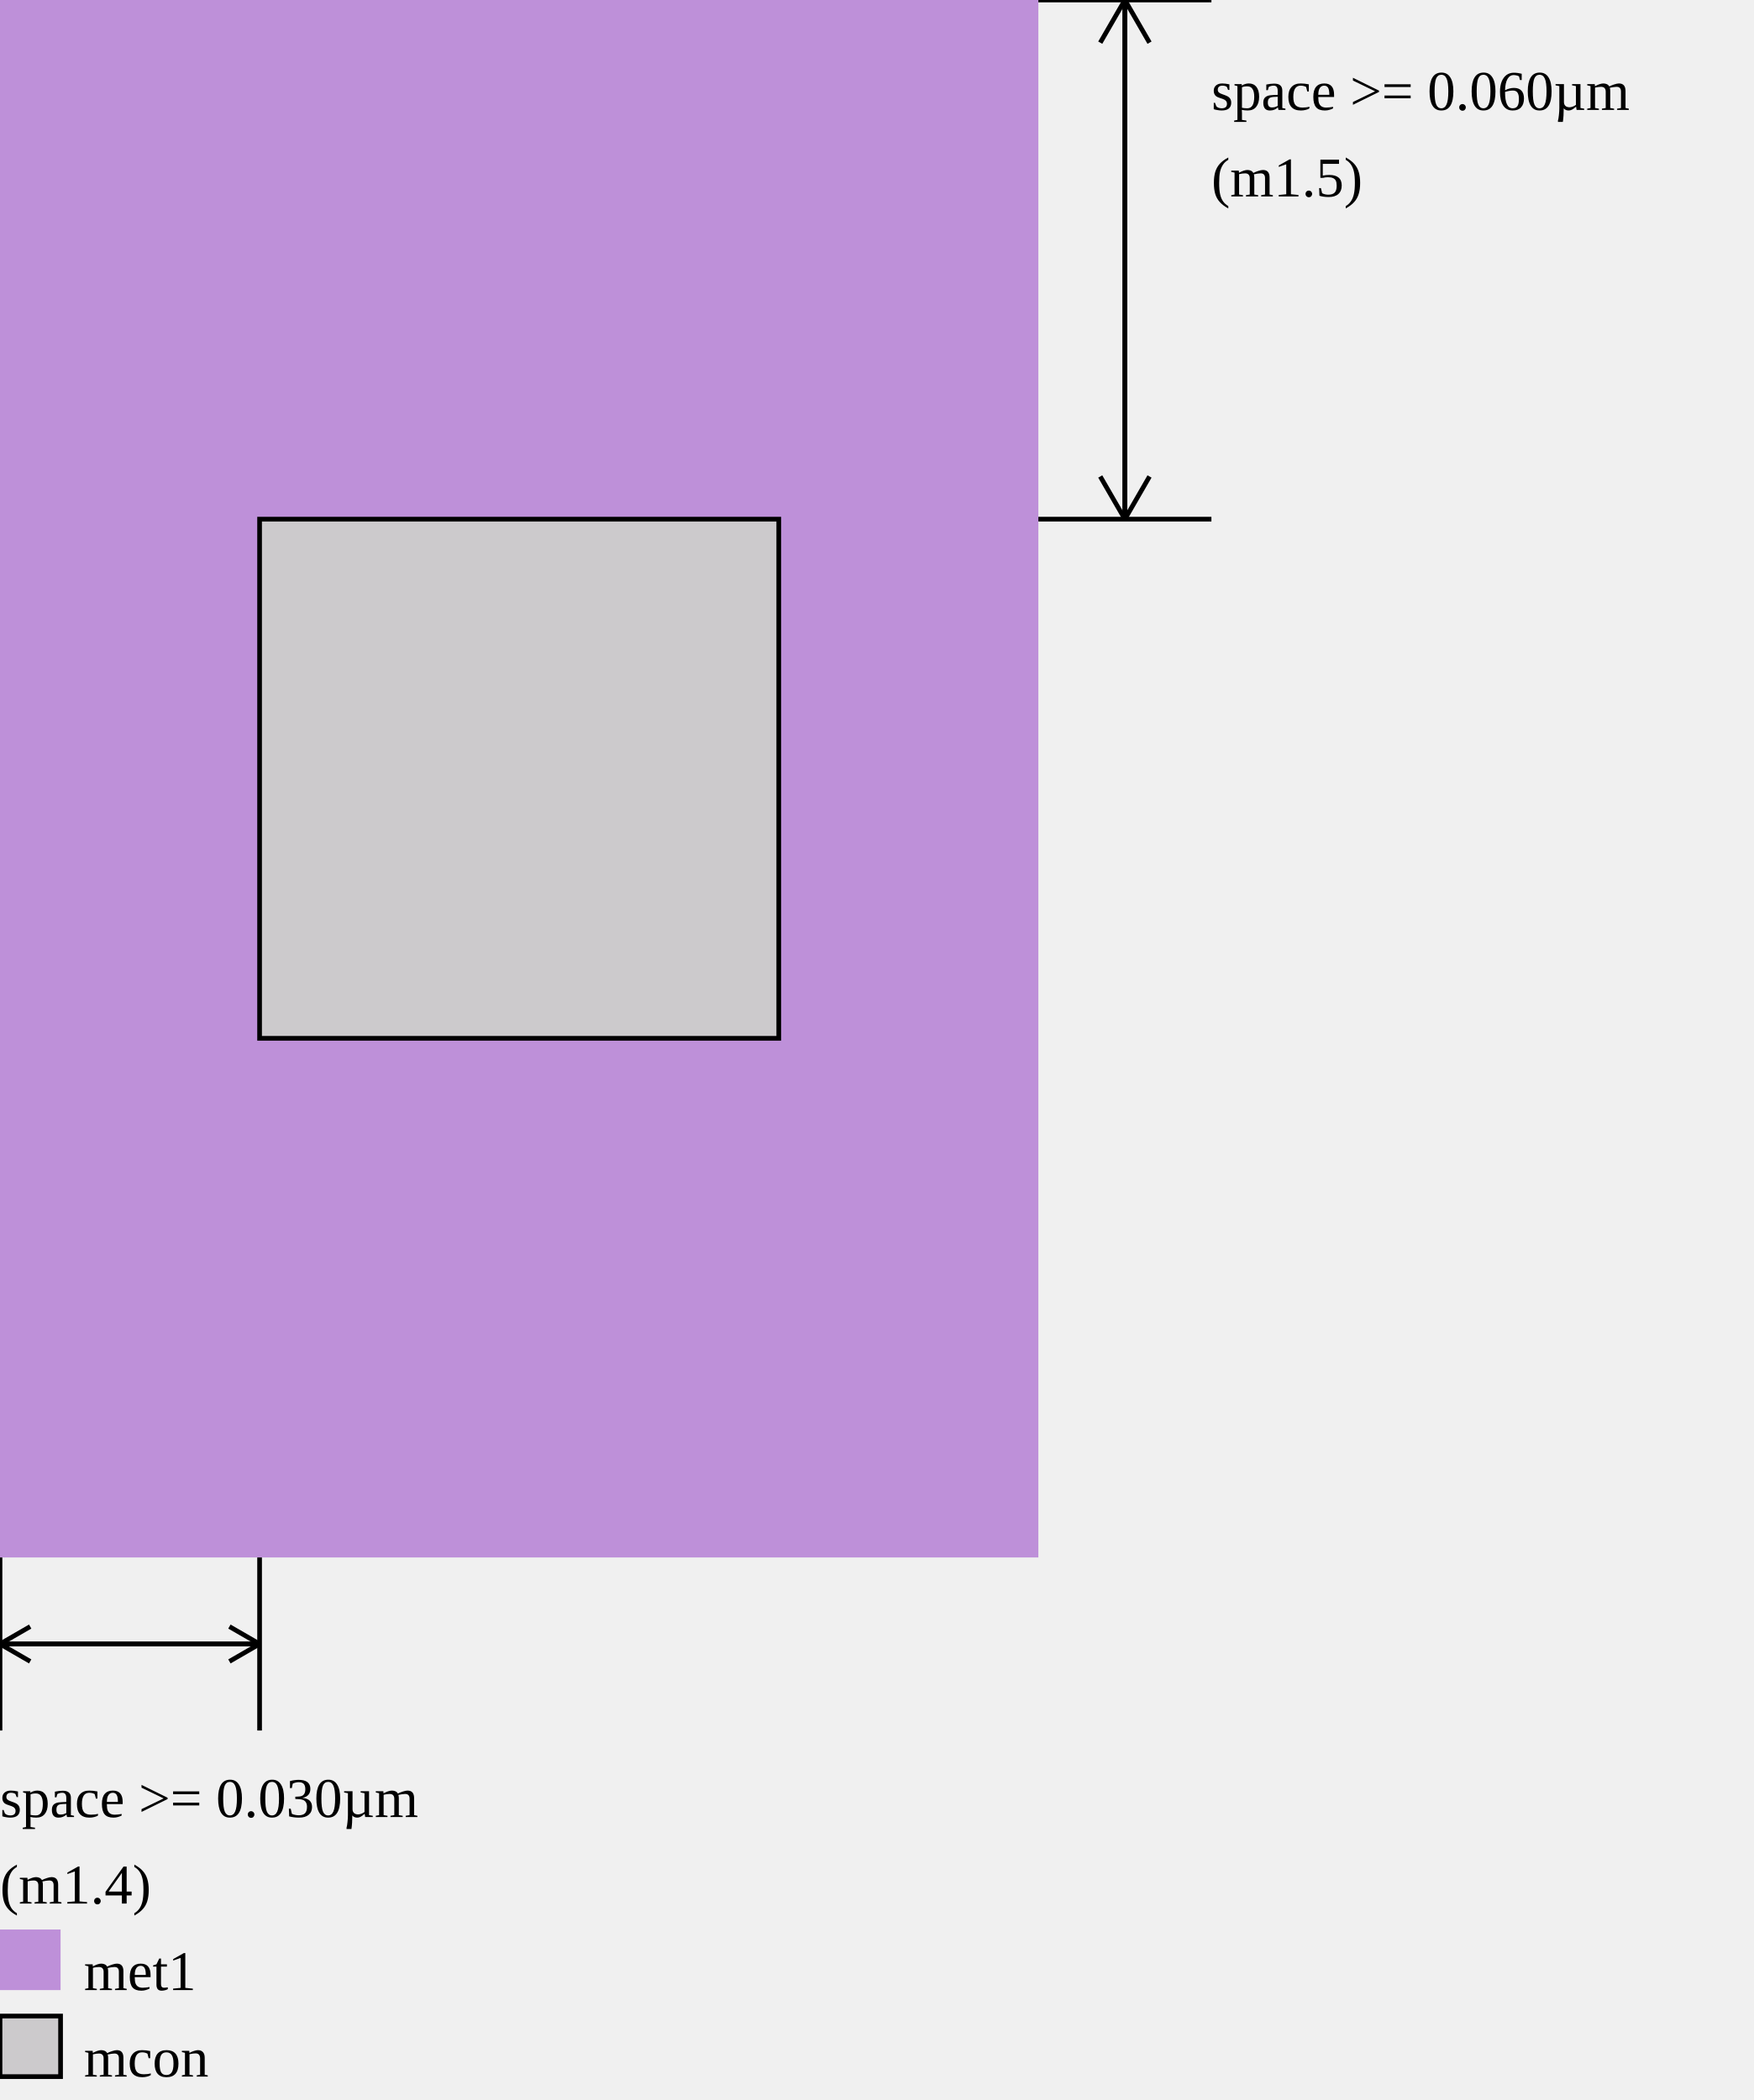
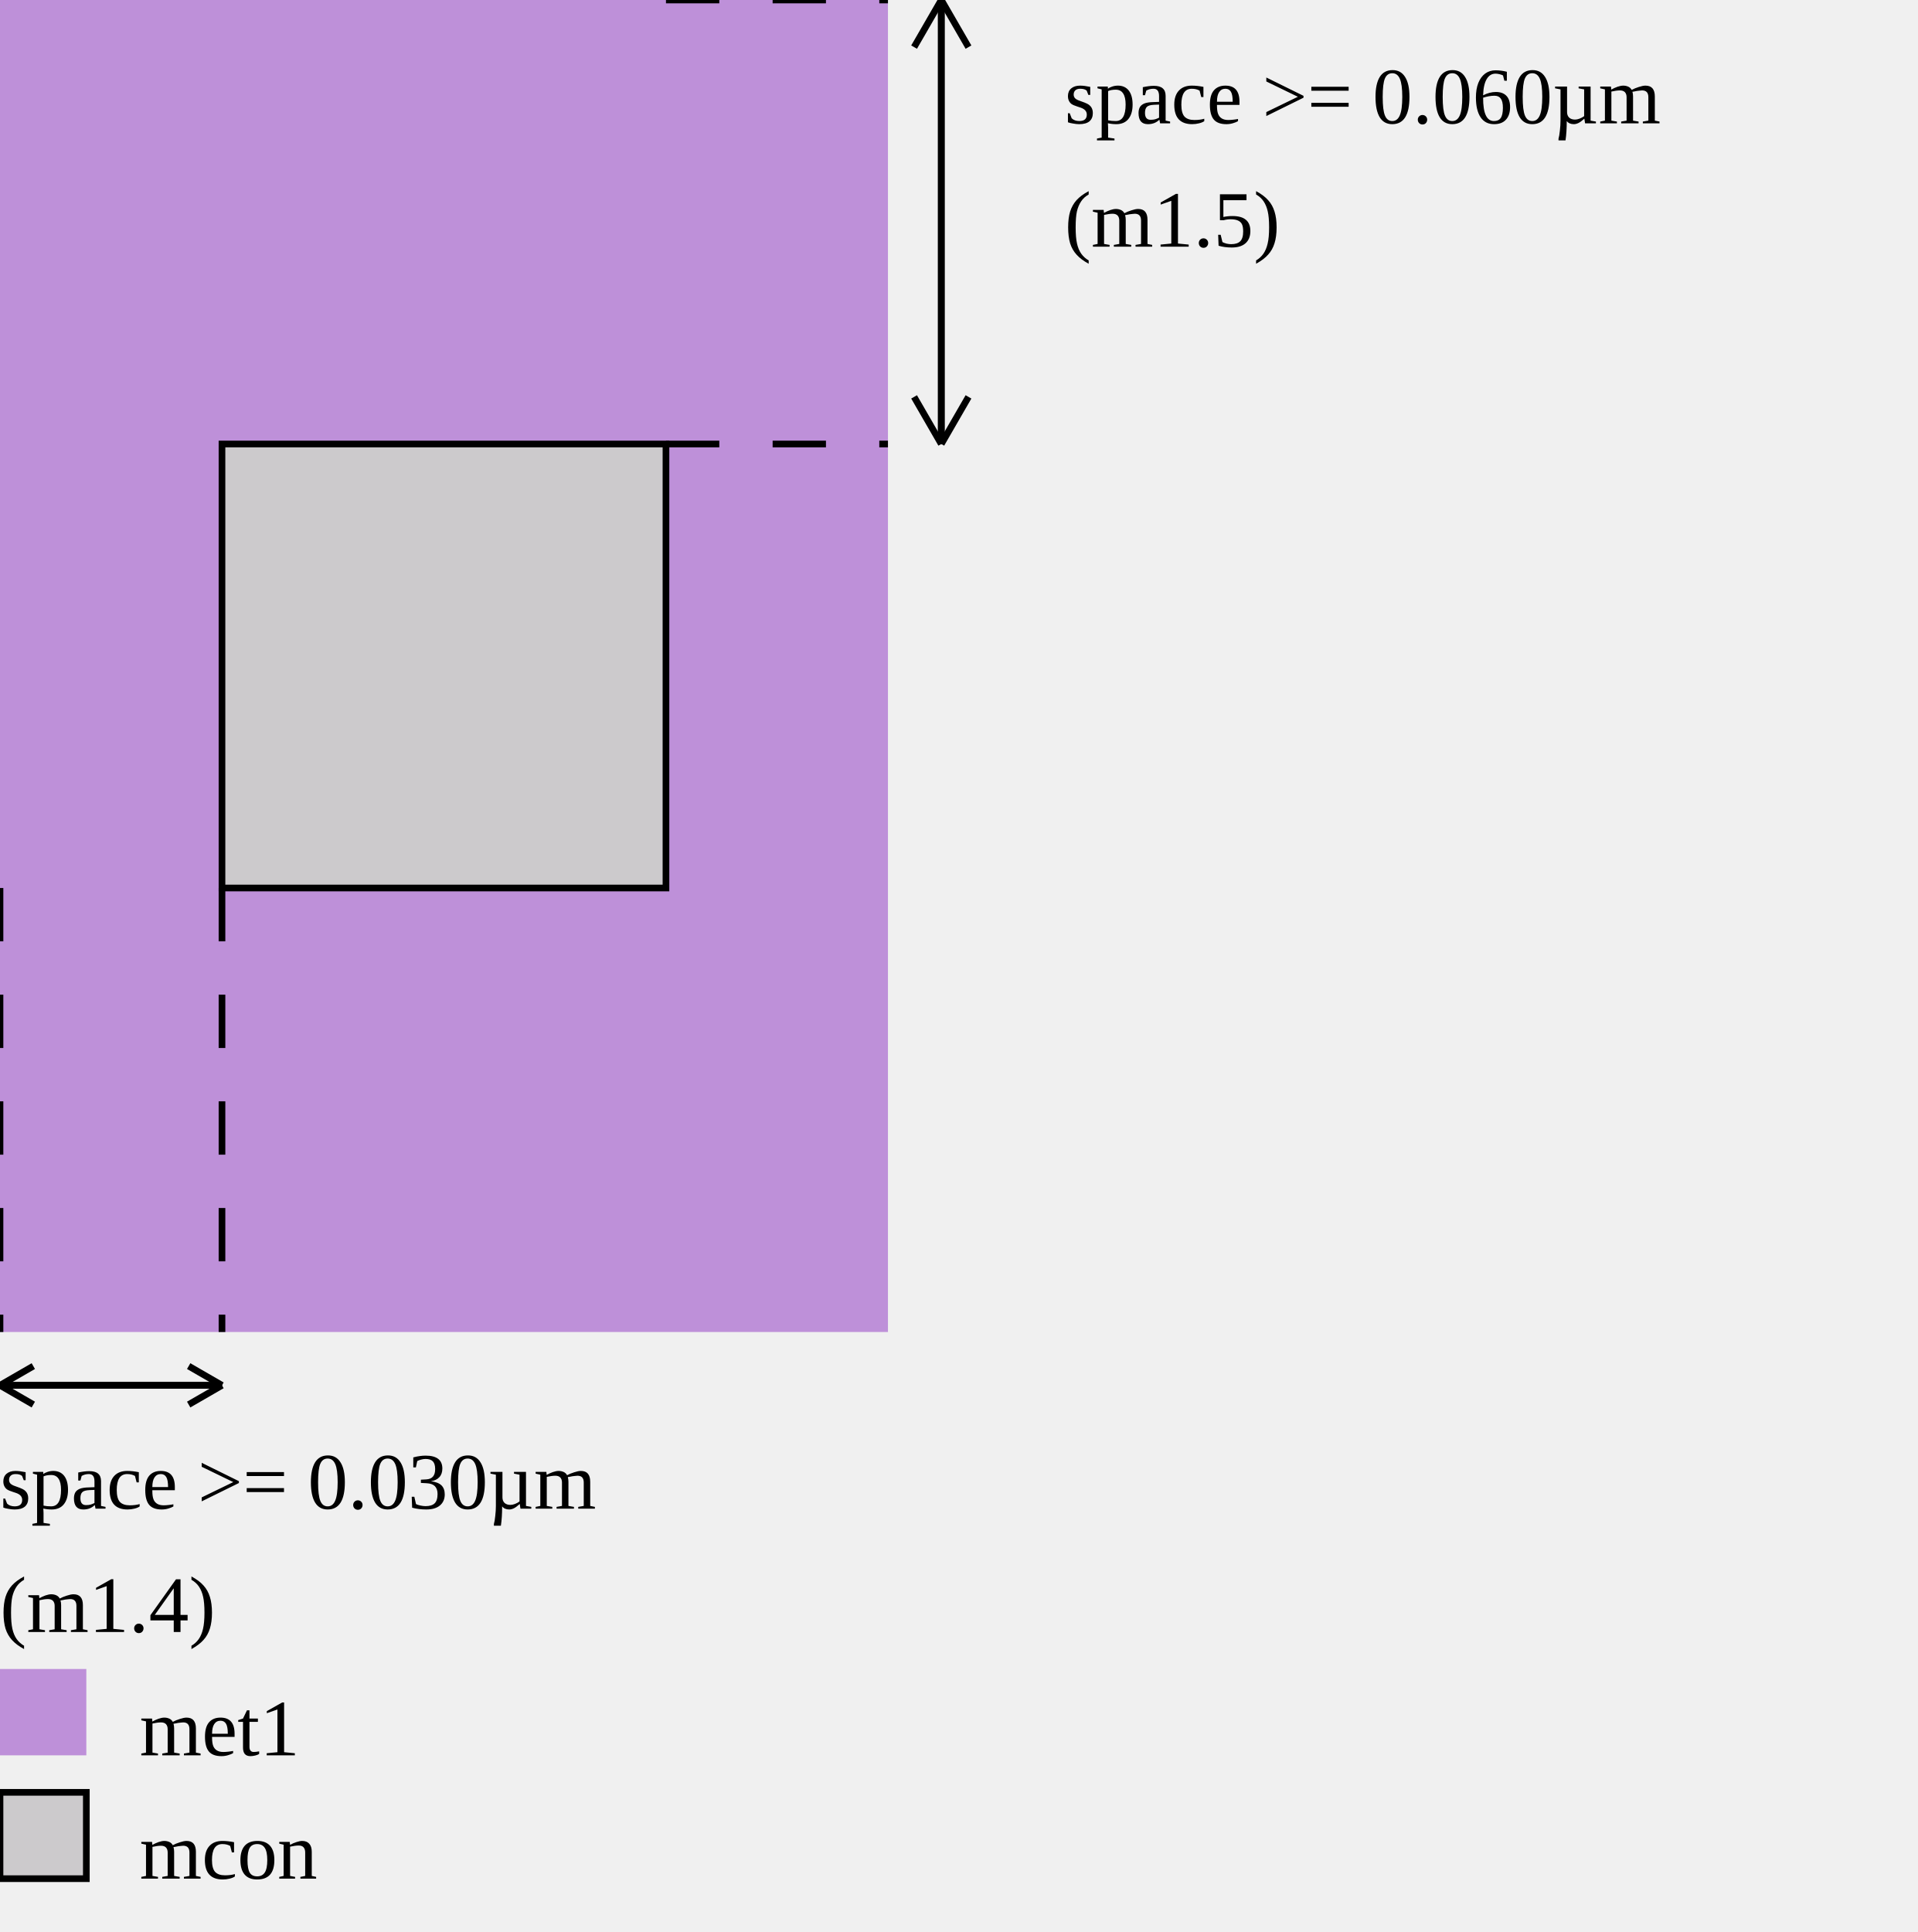
- <svg xmlns="http://www.w3.org/2000/svg" baseProfile="full" height="100%" version="1.1" width="100%" viewBox="0 0 375.0 449.0">
+ <svg xmlns="http://www.w3.org/2000/svg" baseProfile="full" height="100%" version="1.1" width="100%" viewBox="0 0 287.7 289.8">
  <defs>
    <style type="text/css">
    .background {fill:white;}
    .default {fill:grey;}
    .diff {fill:rgb(196,157,113);}
    .tap {fill:rgb(121,196,113);}
    .poly {fill:rgb(212,90,92);}
    .mcon {fill:rgb(204,202,204);stroke-width:1;stroke:black;}
-     .met1, .huge_met1 {fill:rgb(190,144,217);}
+     .met1 {fill:rgb(190,144,217);}
+     .huge_met1 {fill:rgb(160,114,187);}
    .via {fill:rgb(59,0,246);}
    .checkmark {fill:rgb(0,192,0);font-size:74px;}
    .no {fill:rgb(179,0,0);font-size:74px;}
    
</style>
  </defs>
-   <rect class="met1" height="333.0" width="222.0" x="0" y="0" />
-   <rect class="mcon" height="111.0" width="111.0" x="55.5" y="111.0" />
-   <line stroke="black" x1="0" x2="0" y1="333.0" y2="370.0" />
-   <line stroke="black" x1="55.5" x2="55.5" y1="333.0" y2="370.0" />
-   <line stroke="black" stroke-width="1" x1="0" x2="55.5" y1="351.5" y2="351.5" />
-   <line stroke="black" stroke-width="1" x1="55.5" x2="49.048" y1="351.5" y2="347.775" />
-   <line stroke="black" stroke-width="1" x1="55.5" x2="49.048" y1="351.5" y2="355.225" />
-   <line stroke="black" stroke-width="1" x1="55.5" x2="0" y1="351.5" y2="351.5" />
-   <line stroke="black" stroke-width="1" x1="0" x2="6.452" y1="351.5" y2="355.225" />
-   <line stroke="black" stroke-width="1" x1="0" x2="6.452" y1="351.5" y2="347.775" />
-   <text x="0" y="388.5">space &gt;= 0.030µm</text>
-   <text x="0" y="407.0">(m1.4)</text>
-   <line stroke="black" x1="222.0" x2="259.0" y1="0" y2="0" />
-   <line stroke="black" x1="222.0" x2="259.0" y1="111.0" y2="111.0" />
-   <line stroke="black" stroke-width="1" x1="240.5" x2="240.5" y1="0" y2="111.0" />
-   <line stroke="black" stroke-width="1" x1="240.5" x2="245.768" y1="111.0" y2="101.876" />
-   <line stroke="black" stroke-width="1" x1="240.5" x2="235.232" y1="111.0" y2="101.876" />
-   <line stroke="black" stroke-width="1" x1="240.5" x2="240.5" y1="111.0" y2="0" />
-   <line stroke="black" stroke-width="1" x1="240.5" x2="235.232" y1="0" y2="9.124" />
-   <line stroke="black" stroke-width="1" x1="240.5" x2="245.768" y1="0" y2="9.124" />
-   <text x="259.0" y="23.5">space &gt;= 0.060µm</text>
-   <text x="259.0" y="42">(m1.5)</text>
-   <rect class="met1" height="12.95" width="12.95" x="0" y="412.55" />
-   <text x="17.95" y="425.5">met1</text>
-   <rect class="mcon" height="12.95" width="12.95" x="0" y="431.05" />
-   <text x="17.95" y="444.0">mcon</text>
+   <rect class="met1" height="199.8" width="133.2" x="0" y="0" />
+   <rect class="mcon" height="66.6" width="66.6" x="33.3" y="66.6" />
+   <line stroke="black" stroke-width="1" style="stroke-dasharray:8,8;" x1="0" x2="0" y1="133.2" y2="199.8" />
+   <line stroke="black" stroke-width="1" style="stroke-dasharray:8,8;" x1="33.3" x2="33.3" y1="133.2" y2="199.8" />
+   <line stroke="black" stroke-width="1" x1="0" x2="33.3" y1="207.8" y2="207.8" />
+   <line stroke="black" stroke-width="1" x1="33.3" x2="28.303" y1="207.8" y2="204.915" />
+   <line stroke="black" stroke-width="1" x1="33.3" x2="28.303" y1="207.8" y2="210.685" />
+   <line stroke="black" stroke-width="1" x1="33.3" x2="0" y1="207.8" y2="207.8" />
+   <line stroke="black" stroke-width="1" x1="0" x2="4.997" y1="207.8" y2="210.685" />
+   <line stroke="black" stroke-width="1" x1="0" x2="4.997" y1="207.8" y2="204.915" />
+   <text x="0" y="226.3">space &gt;= 0.030µm</text>
+   <text x="0" y="244.8">(m1.4)</text>
+   <line stroke="black" stroke-width="1" style="stroke-dasharray:8,8;" x1="99.9" x2="133.2" y1="0" y2="0" />
+   <line stroke="black" stroke-width="1" style="stroke-dasharray:8,8;" x1="99.9" x2="133.2" y1="66.6" y2="66.6" />
+   <line stroke="black" stroke-width="1" x1="141.2" x2="141.2" y1="0" y2="66.6" />
+   <line stroke="black" stroke-width="1" x1="141.2" x2="145.28" y1="66.6" y2="59.533" />
+   <line stroke="black" stroke-width="1" x1="141.2" x2="137.12" y1="66.6" y2="59.533" />
+   <line stroke="black" stroke-width="1" x1="141.2" x2="141.2" y1="66.6" y2="0" />
+   <line stroke="black" stroke-width="1" x1="141.2" x2="137.12" y1="0" y2="7.067" />
+   <line stroke="black" stroke-width="1" x1="141.2" x2="145.28" y1="0" y2="7.067" />
+   <text x="159.7" y="18.5">space &gt;= 0.060µm</text>
+   <text x="159.7" y="37.0">(m1.5)</text>
+   <rect class="met1" height="12.95" style="fill-opacity:1.0;" width="12.95" x="0" y="250.35" />
+   <text x="20.95" y="263.3">met1</text>
+   <rect class="mcon" height="12.95" style="fill-opacity:1.0;" width="12.95" x="0" y="268.85" />
+   <text x="20.95" y="281.8">mcon</text>
</svg>
